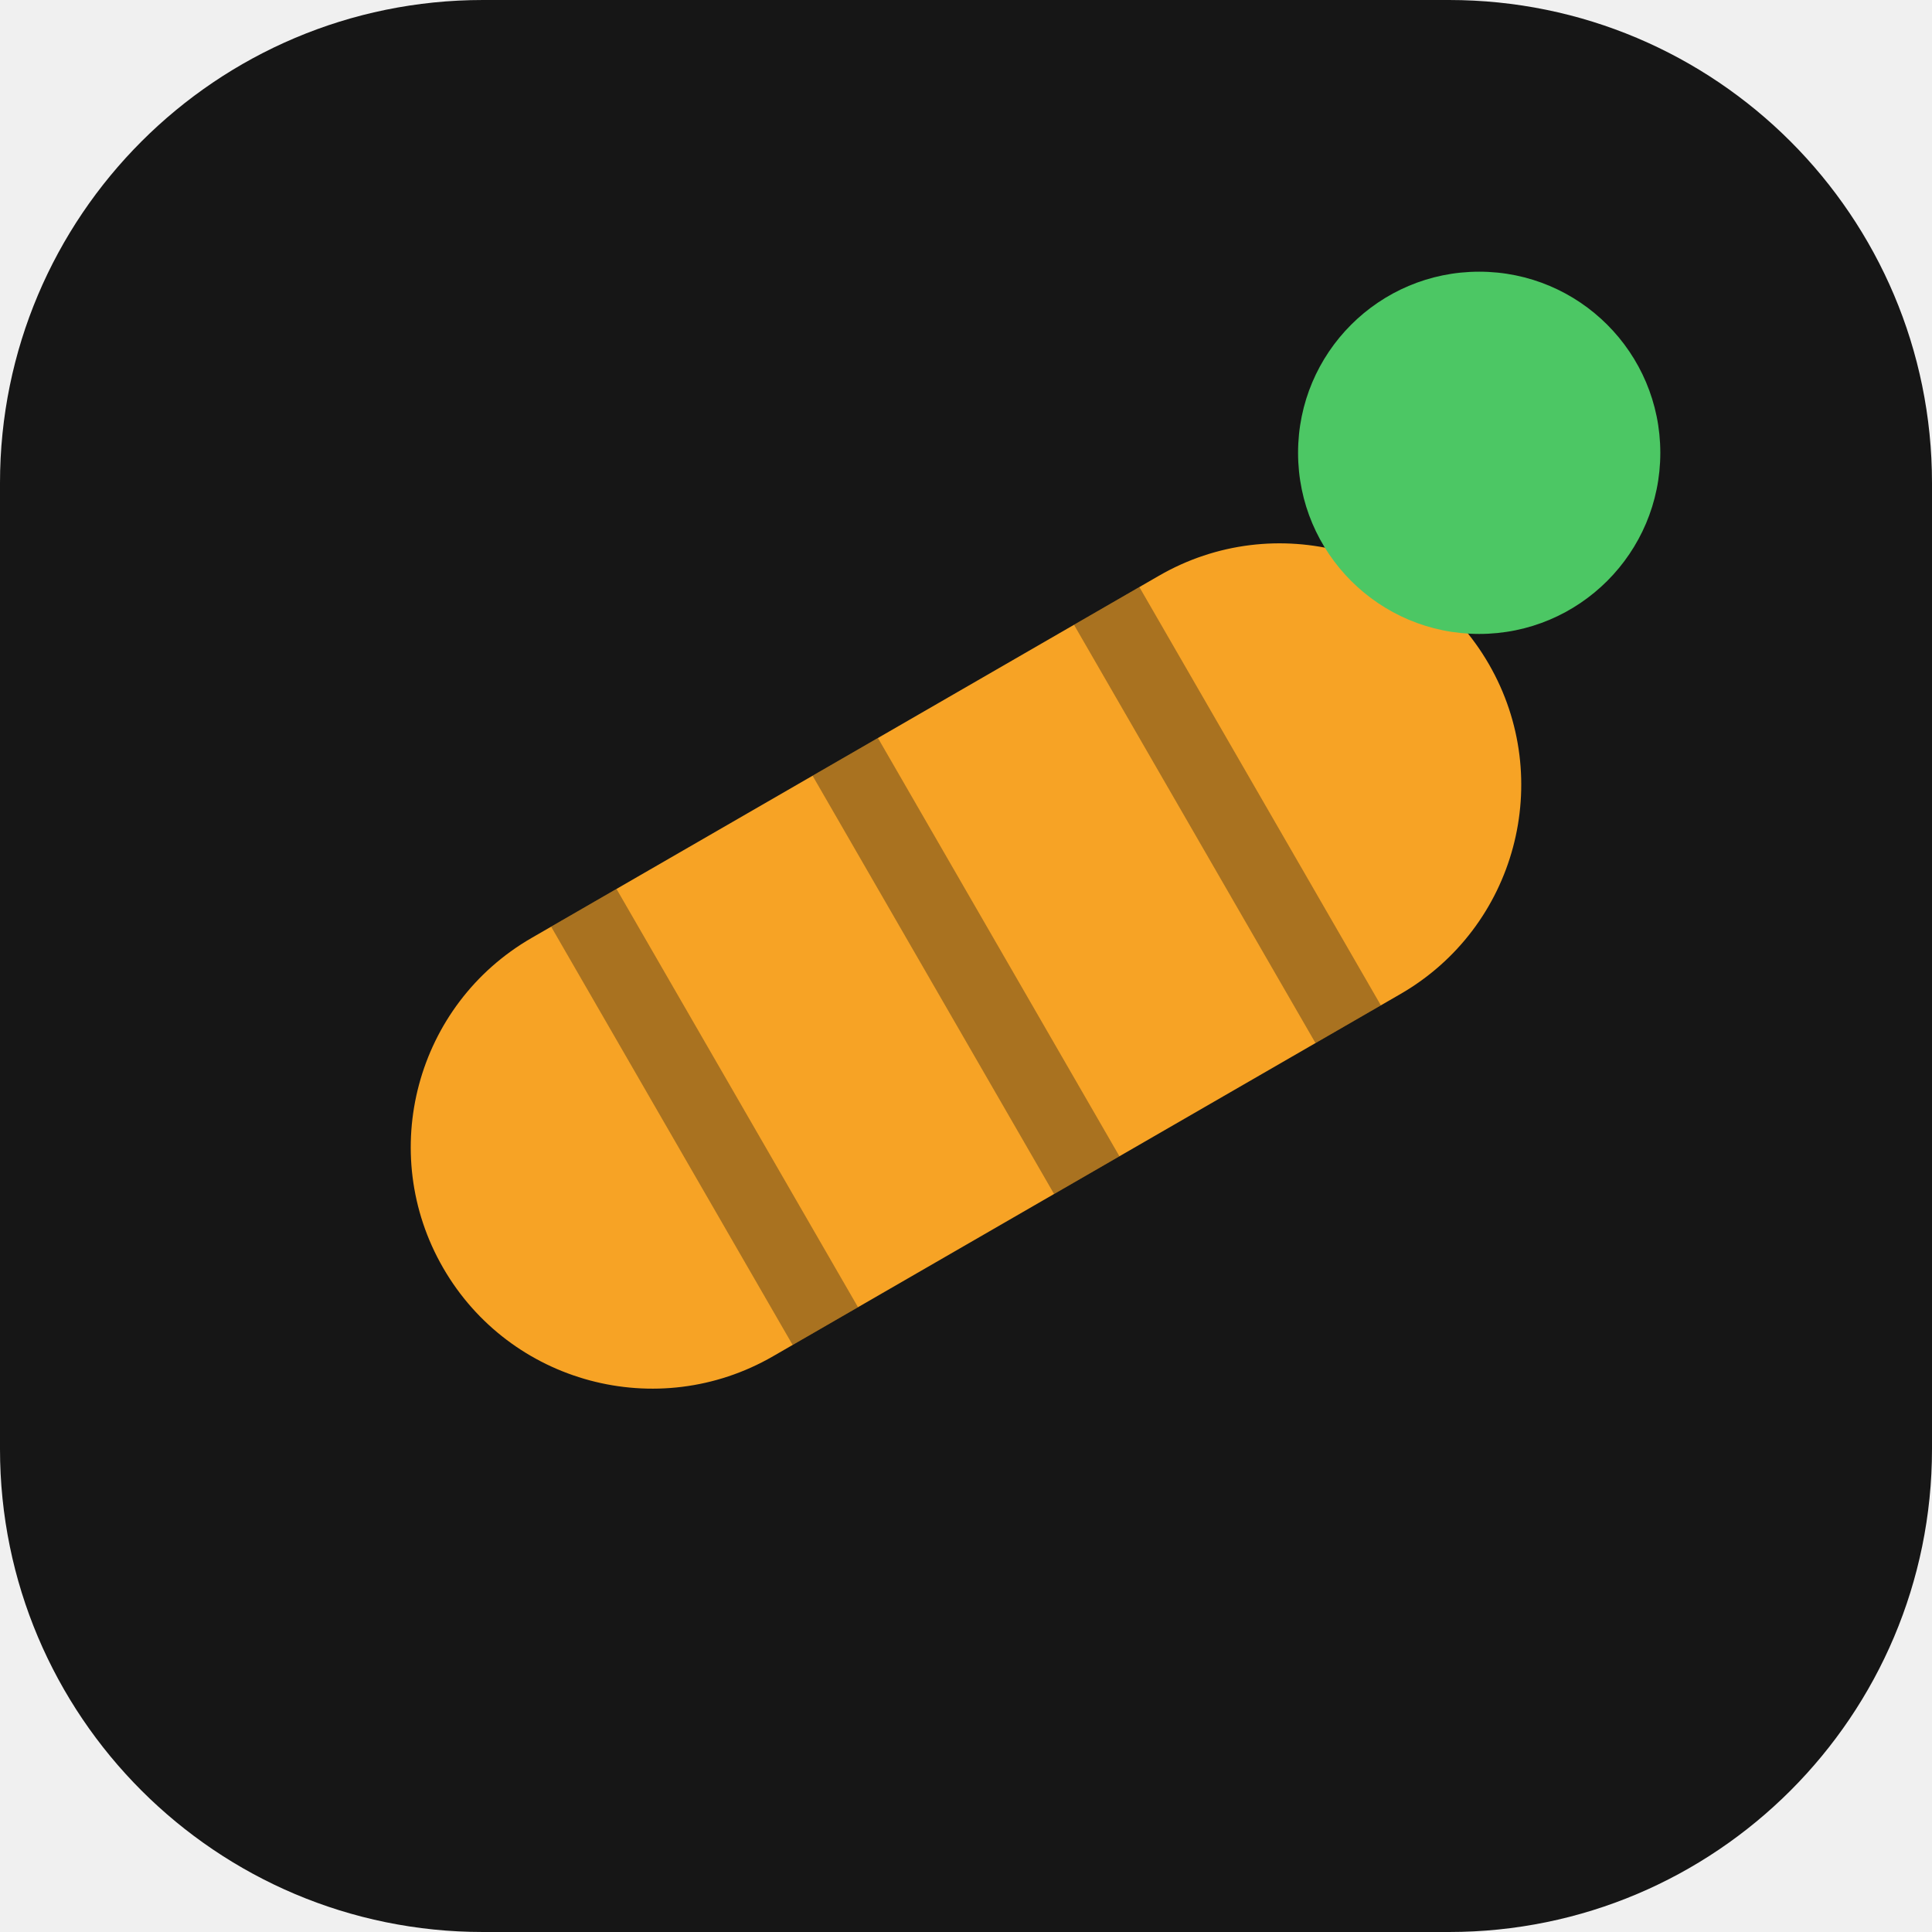
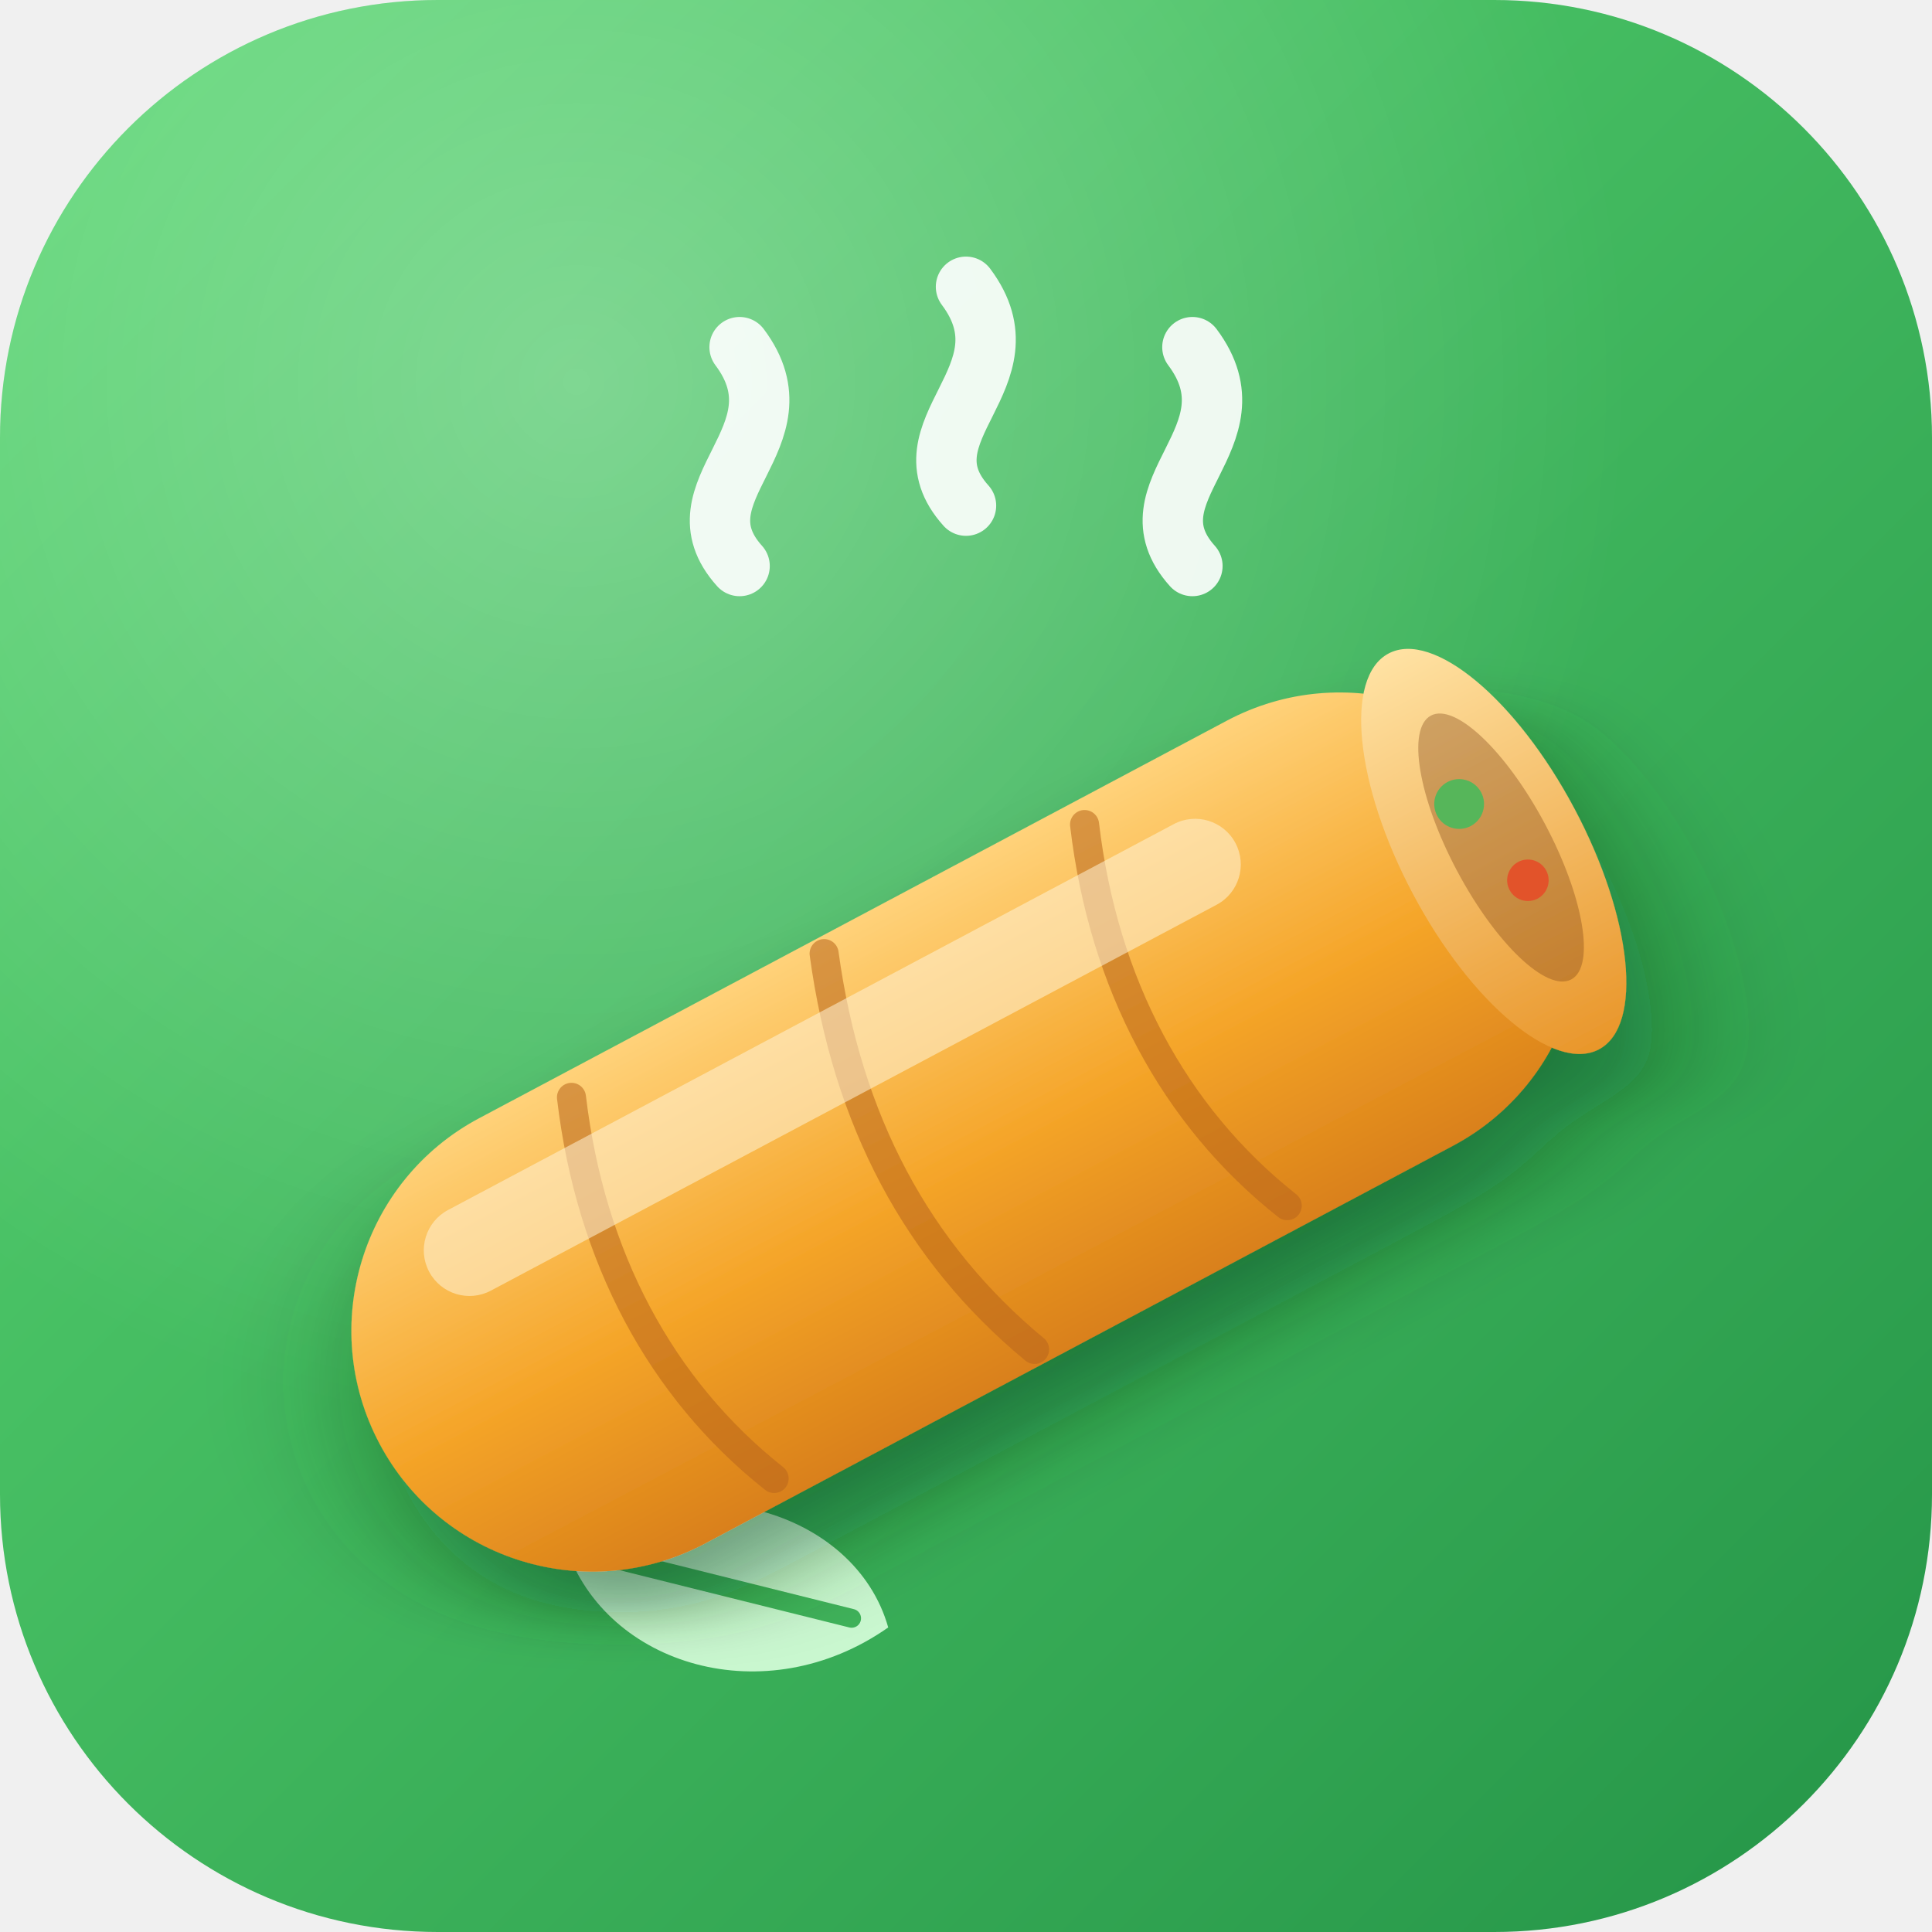
- <svg xmlns="http://www.w3.org/2000/svg" viewBox="0 0 64 64">
-   <rect width="64" height="64" rx="16" fill="#161616" />
-   <g transform="rotate(-30 32 32)">
-     <rect x="12" y="24" width="40" height="16" rx="8" fill="#f7a325" />
-     <path d="M22 24v16M32 24v16M42 24v16" stroke="#161616" stroke-width="2.5" opacity=".35" />
+ <svg xmlns="http://www.w3.org/2000/svg" viewBox="0 0 512 512">
+   <defs>
+     <linearGradient id="bg" x1="0" y1="0" x2="1" y2="1">
+       <stop offset="0" stop-color="#5BD873" />
+       <stop offset="1" stop-color="#249447" />
+     </linearGradient>
+     <linearGradient id="roll" x1="0" y1="0" x2="0" y2="1">
+       <stop offset="0" stop-color="#FFD27A" />
+       <stop offset=".55" stop-color="#F5A529" />
+       <stop offset="1" stop-color="#D9801A" />
+     </linearGradient>
+     <linearGradient id="end" x1="0" y1="0" x2="0" y2="1">
+       <stop offset="0" stop-color="#FFE2A3" />
+       <stop offset="1" stop-color="#E9962A" />
+     </linearGradient>
+     <radialGradient id="glow" cx=".3" cy=".2" r=".9">
+       <stop offset="0" stop-color="#fff" stop-opacity=".28" />
+       <stop offset=".6" stop-color="#fff" stop-opacity="0" />
+     </radialGradient>
+     <filter id="sh" x="-20%" y="-20%" width="140%" height="160%">
+       <feDropShadow dx="0" dy="14" stdDeviation="14" flood-color="#0b3d1c" flood-opacity=".45" />
+     </filter>
+   </defs>
+   <rect width="512" height="512" rx="116" fill="url(#bg)" />
+   <rect width="512" height="512" rx="116" fill="url(#glow)" />
+   <g fill="none" stroke="#fff" stroke-width="16" stroke-linecap="round" opacity=".9">
+     <path d="M196 150c-18-20 18-34 0-58" />
+     <path d="M256 134c-18-20 18-34 0-58" />
+     <path d="M316 150c-18-20 18-34 0-58" />
  </g>
-   <circle cx="49" cy="15" r="6" fill="#4cc764" />
+   <g transform="translate(118 392) rotate(-34)">
+     <path d="M0 0c34-38 92-36 112 0-34 38-88 36-112 0z" fill="#E8FFE9" />
+     <path d="M10 0h88" stroke="#5BD873" stroke-width="6" stroke-linecap="round" />
+   </g>
+   <g transform="translate(150 410) rotate(14)">
+     <path d="M0 0c26-30 72-28 88 0-26 30-70 28-88 0z" fill="#C9F7CF" />
+     <path d="M8 0h70" stroke="#3FB25A" stroke-width="5" stroke-linecap="round" />
+   </g>
+   <g filter="url(#sh)" transform="translate(256 300) scale(1.1) rotate(-28) translate(-256 -304)">
+     <rect x="96" y="246" width="320" height="116" rx="58" fill="url(#roll)" />
+     <g fill="none" stroke="#B8651A" stroke-width="7" stroke-linecap="round" opacity=".55">
+       <path d="M176 252c-14 36-14 72 0 104" />
+       <path d="M246 250c-14 38-14 74 0 108" />
+       <path d="M316 252c-14 36-14 72 0 104" />
+     </g>
+     <rect x="126" y="262" width="220" height="22" rx="11" fill="#FFF3D6" opacity=".55" />
+     <ellipse cx="400" cy="304" rx="22" ry="54" fill="url(#end)" />
+     <ellipse cx="402" cy="304" rx="12" ry="36" fill="#7A3E12" opacity=".35" />
+     <circle cx="398" cy="290" r="6" fill="#57B65A" />
+     <circle cx="404" cy="314" r="5" fill="#E2532C" />
+   </g>
</svg>
